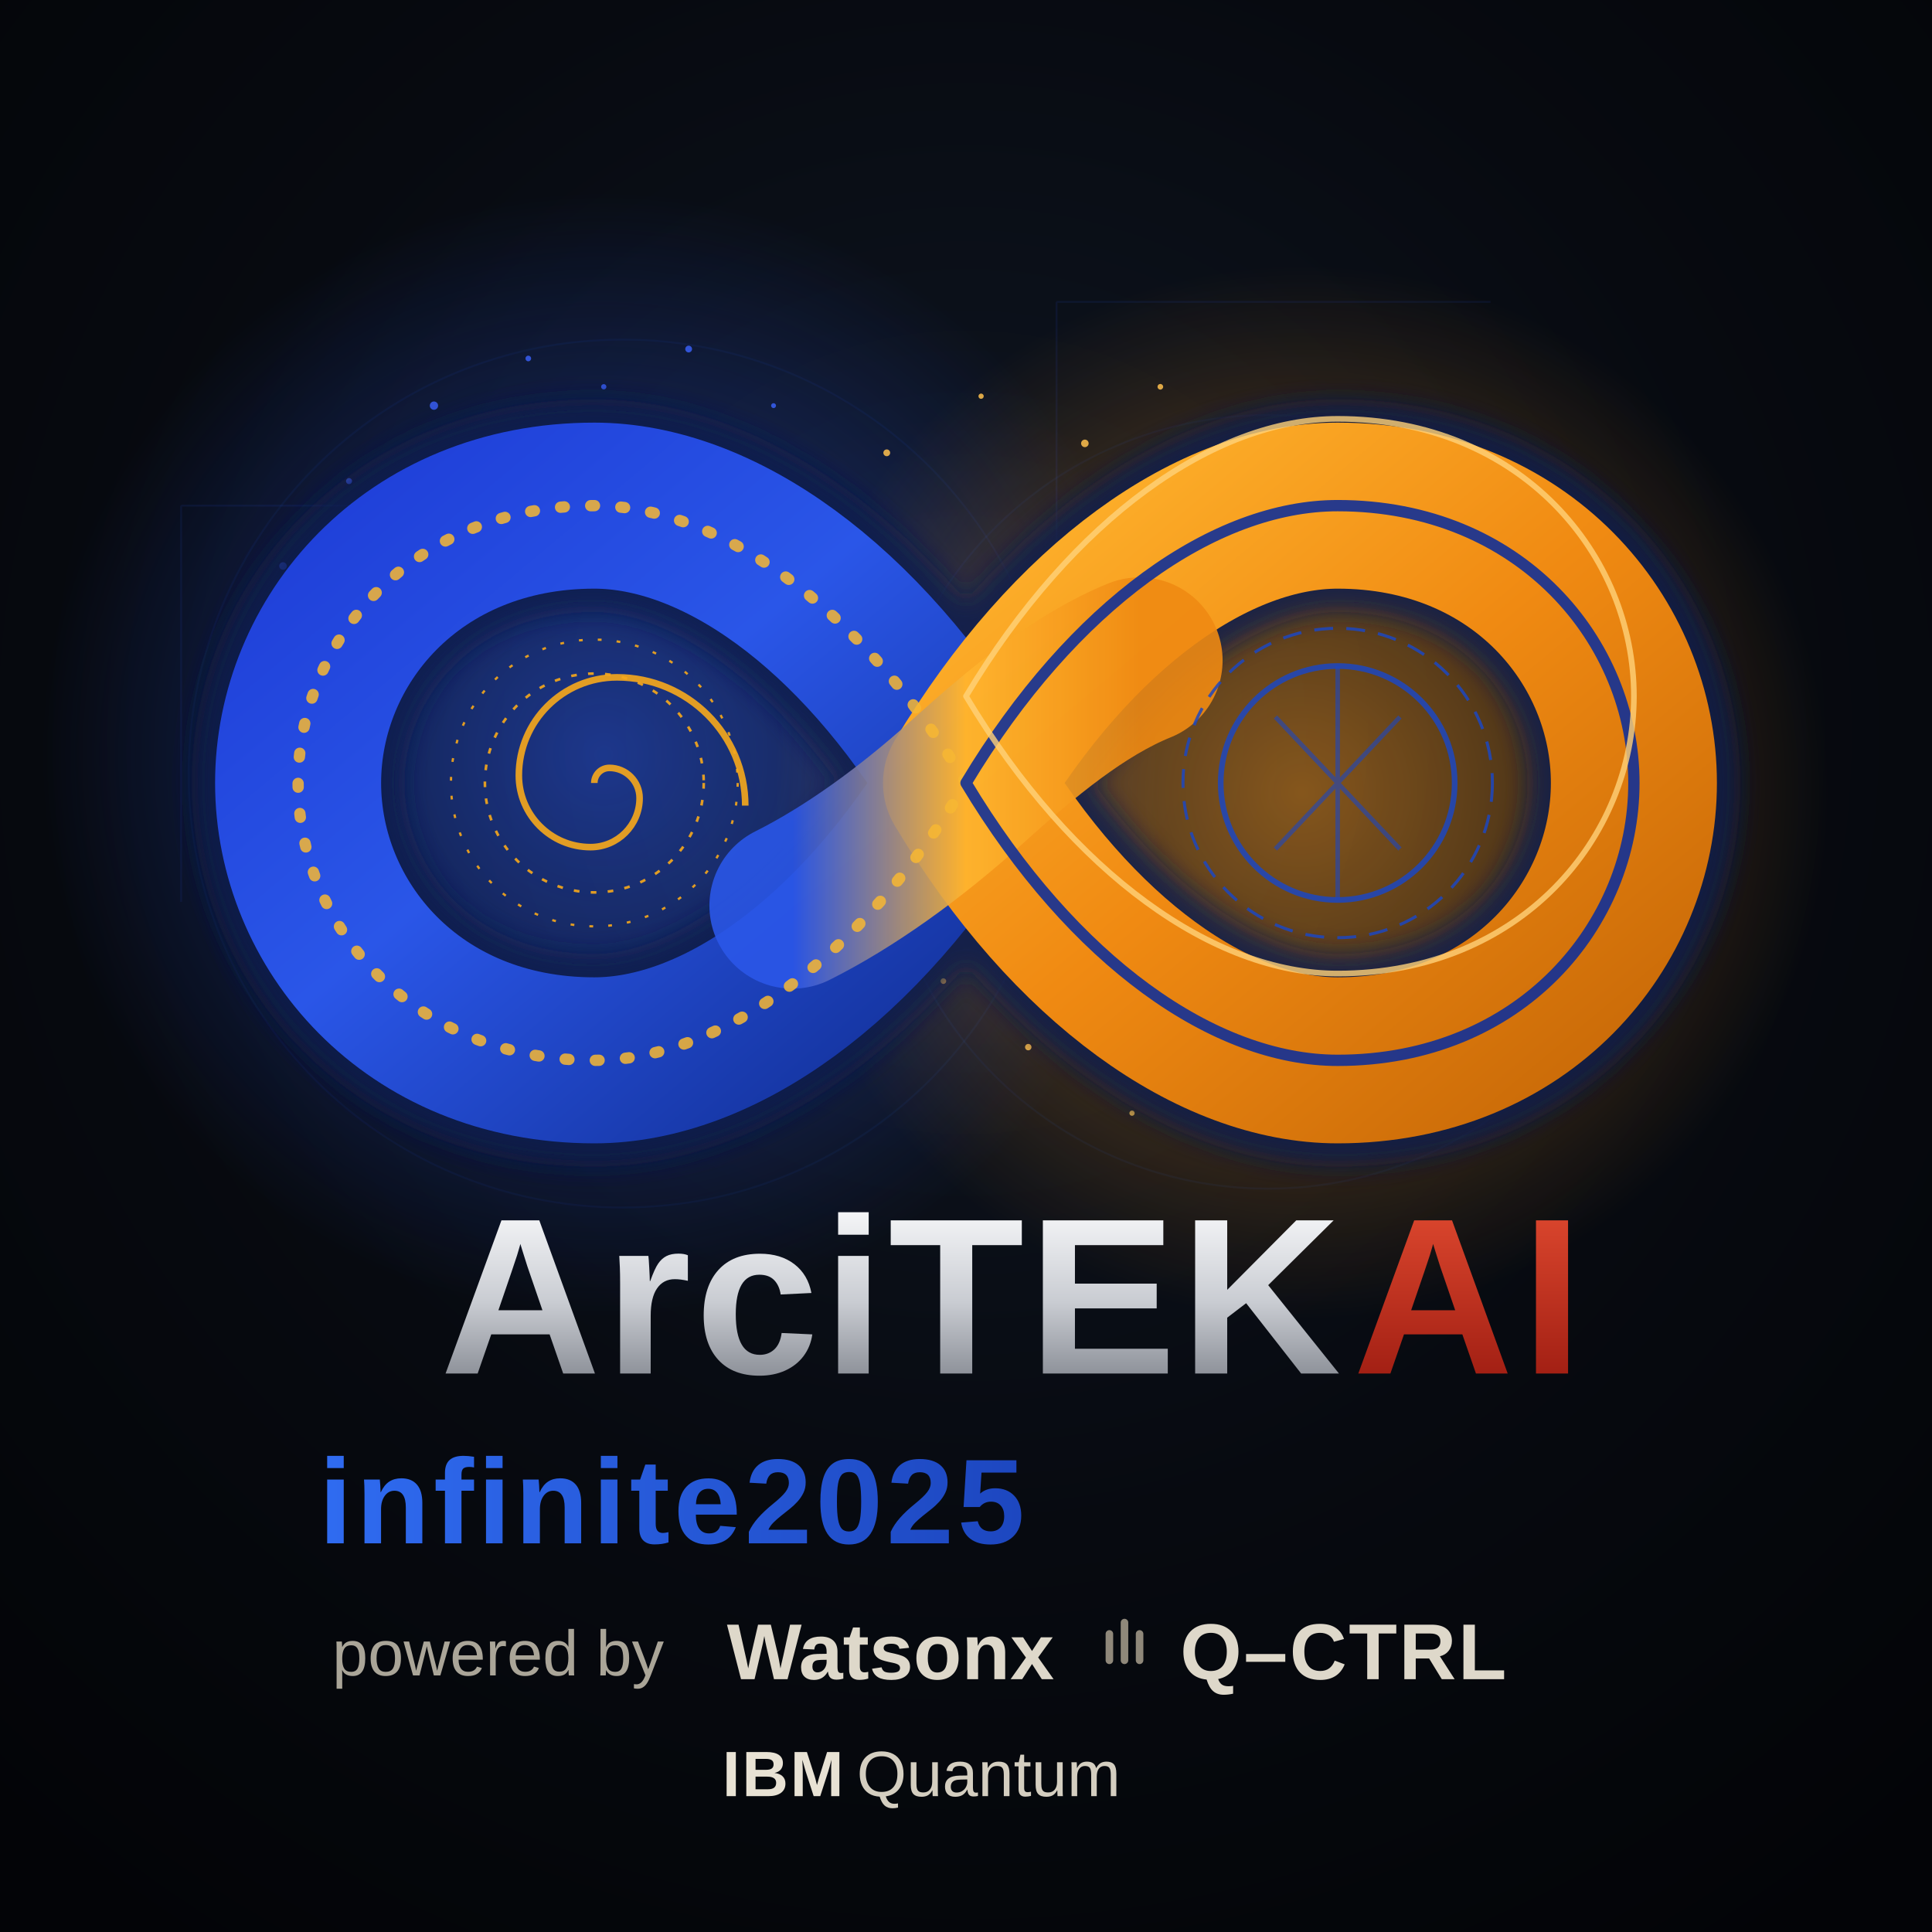
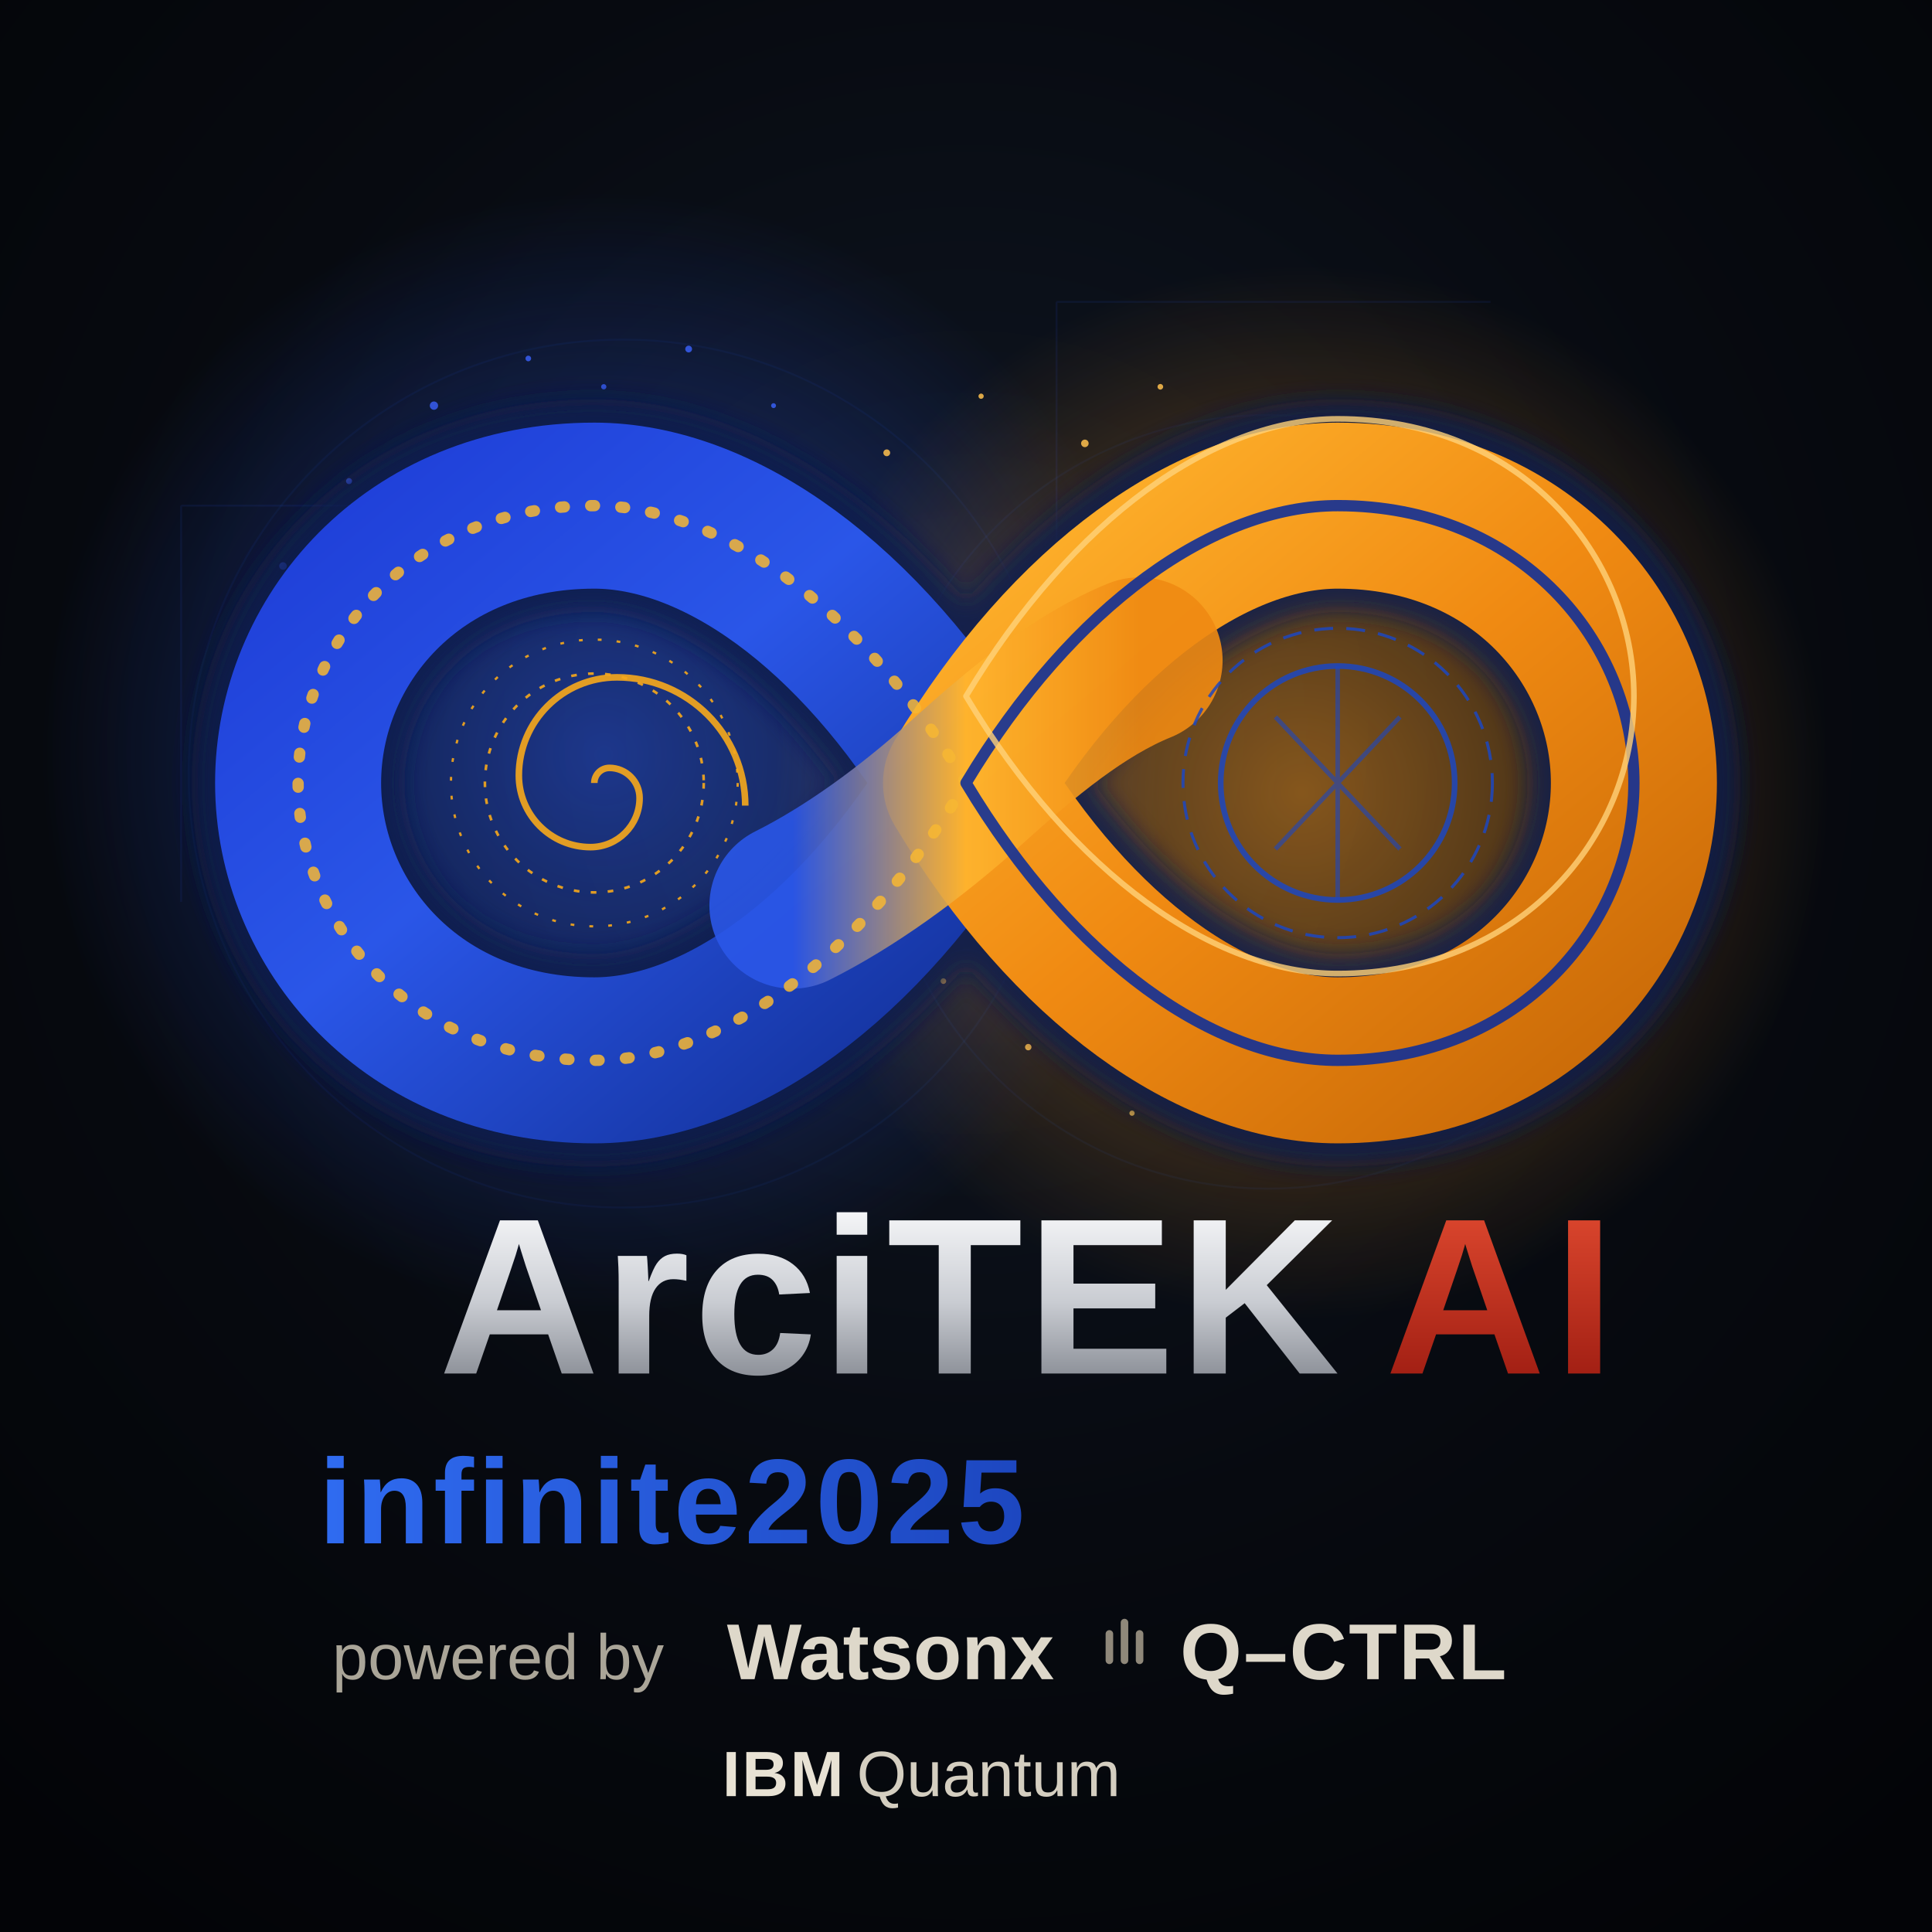
<svg xmlns="http://www.w3.org/2000/svg" viewBox="0 0 1024 1024" preserveAspectRatio="xMidYMid slice" role="img" aria-label="ArciTEK AI infinite2025 — powered by Watsonx, Q-CTRL and IBM Quantum">
  <defs>
    <radialGradient id="bg-glow" cx="50%" cy="38%" r="75%">
      <stop offset="0%" stop-color="#101724" />
      <stop offset="55%" stop-color="#070a10" />
      <stop offset="100%" stop-color="#030407" />
    </radialGradient>
    <linearGradient id="loop-blue" x1="0%" y1="0%" x2="100%" y2="100%">
      <stop offset="0%" stop-color="#1f3fd8" />
      <stop offset="45%" stop-color="#2a56e8" />
      <stop offset="100%" stop-color="#123097" />
    </linearGradient>
    <linearGradient id="loop-gold" x1="0%" y1="0%" x2="100%" y2="100%">
      <stop offset="0%" stop-color="#ffb52e" />
      <stop offset="50%" stop-color="#f08a12" />
      <stop offset="100%" stop-color="#c96a08" />
    </linearGradient>
    <linearGradient id="crossover" x1="0%" y1="0%" x2="100%" y2="0%">
      <stop offset="0%" stop-color="#2a56e8" />
      <stop offset="50%" stop-color="#ffb52e" />
      <stop offset="100%" stop-color="#f08a12" />
    </linearGradient>
    <linearGradient id="wordmark" x1="0%" y1="0%" x2="0%" y2="100%">
      <stop offset="0%" stop-color="#f4f5f7" />
      <stop offset="55%" stop-color="#c9ccd2" />
      <stop offset="100%" stop-color="#8d9199" />
    </linearGradient>
    <linearGradient id="ai-red" x1="0%" y1="0%" x2="0%" y2="100%">
      <stop offset="0%" stop-color="#d8442c" />
      <stop offset="100%" stop-color="#a32014" />
    </linearGradient>
    <linearGradient id="infinite-blue" x1="0%" y1="0%" x2="100%" y2="0%">
      <stop offset="0%" stop-color="#2f6bf0" />
      <stop offset="100%" stop-color="#1d47c0" />
    </linearGradient>
    <radialGradient id="halo-blue" cx="50%" cy="50%" r="50%">
      <stop offset="0%" stop-color="#2a56e8" stop-opacity=".55" />
      <stop offset="100%" stop-color="#2a56e8" stop-opacity="0" />
    </radialGradient>
    <radialGradient id="halo-gold" cx="50%" cy="50%" r="50%">
      <stop offset="0%" stop-color="#ff9b1d" stop-opacity=".5" />
      <stop offset="100%" stop-color="#ff9b1d" stop-opacity="0" />
    </radialGradient>
    <filter id="soft" x="-40%" y="-40%" width="180%" height="180%">
      <feGaussianBlur stdDeviation="6" />
    </filter>
  </defs>
  <rect width="1024" height="1024" fill="url(#bg-glow)" />
  <g stroke="#2a56e8" stroke-opacity=".1" stroke-width="1">
    <path d="M96 268h250M96 268v210" fill="none" />
    <path d="M560 160v250M560 160h230" fill="none" />
    <path d="M120 430l160-140" fill="none" />
    <circle cx="330" cy="410" r="230" fill="none" stroke-opacity=".07" />
    <circle cx="672" cy="425" r="205" fill="none" stroke-opacity=".07" />
  </g>
  <circle cx="320" cy="400" r="300" fill="url(#halo-blue)" />
  <circle cx="690" cy="420" r="280" fill="url(#halo-gold)" />
  <g fill="#3b63ff" opacity=".8">
    <circle cx="150" cy="300" r="2" />
    <circle cx="185" cy="255" r="1.6" />
    <circle cx="230" cy="215" r="2.2" />
    <circle cx="280" cy="190" r="1.5" />
    <circle cx="205" cy="330" r="1.4" />
    <circle cx="250" cy="280" r="1.8" />
    <circle cx="320" cy="205" r="1.4" />
    <circle cx="170" cy="380" r="1.7" />
    <circle cx="135" cy="345" r="1.3" />
    <circle cx="300" cy="250" r="1.2" />
    <circle cx="365" cy="185" r="1.8" />
    <circle cx="410" cy="215" r="1.3" />
  </g>
  <g fill="#ffc14d" opacity=".85">
    <circle cx="470" cy="240" r="1.8" />
    <circle cx="520" cy="210" r="1.4" />
    <circle cx="575" cy="235" r="2" />
    <circle cx="615" cy="205" r="1.5" />
    <circle cx="655" cy="240" r="1.6" />
    <circle cx="545" cy="555" r="1.7" />
    <circle cx="600" cy="590" r="1.4" />
    <circle cx="500" cy="520" r="1.5" />
    <circle cx="445" cy="300" r="1.3" />
    <circle cx="835" cy="330" r="1.6" />
    <circle cx="865" cy="415" r="1.4" />
    <circle cx="810" cy="540" r="1.7" />
  </g>
  <g stroke-linecap="round" fill="none">
    <path d="M512 415C455 320 380 268 315 268 218 268 158 340 158 415s60 147 157 147c65 0 140-52 197-147 57-95 132-147 197-147 97 0 157 72 157 147s-60 147-157 147c-65 0-140-52-197-147z" stroke="#0d1c4e" stroke-width="112" opacity=".8" filter="url(#soft)" />
    <path d="M512 415C455 320 380 268 315 268 218 268 158 340 158 415s60 147 157 147c65 0 140-52 197-147" stroke="url(#loop-blue)" stroke-width="88" />
    <path d="M512 415c57-95 132-147 197-147 97 0 157 72 157 147s-60 147-157 147c-65 0-140-52-197-147" stroke="url(#loop-gold)" stroke-width="88" />
    <path d="M420 480c30-15 62-38 92-65 30-27 60-52 92-65" stroke="url(#crossover)" stroke-width="88" opacity=".9" />
    <path d="M512 415C455 320 380 268 315 268 218 268 158 340 158 415s60 147 157 147c65 0 140-52 197-147" stroke="#f7b733" stroke-width="6" stroke-opacity=".85" stroke-dasharray="2 14" />
    <path d="M512 415c57-95 132-147 197-147 97 0 157 72 157 147s-60 147-157 147c-65 0-140-52-197-147" stroke="#123097" stroke-width="6" stroke-opacity=".9" />
    <path d="M512 415c57-95 132-147 197-147 97 0 157 72 157 147s-60 147-157 147c-65 0-140-52-197-147" stroke="#ffd27a" stroke-width="3" stroke-opacity=".8" transform="translate(0,-46)" />
  </g>
  <g stroke="#f7a91b" fill="none" stroke-opacity=".9">
    <path d="M315 415a8 8 0 0 1 8-8 16 16 0 0 1 16 16 26 26 0 0 1-26 26 38 38 0 0 1-38-38 52 52 0 0 1 52-52 68 68 0 0 1 68 68" stroke-width="3.5" />
    <circle cx="315" cy="415" r="58" stroke-width="1.4" stroke-dasharray="3 6" />
    <circle cx="315" cy="415" r="76" stroke-width="1.2" stroke-dasharray="2 8" />
  </g>
  <g stroke="#1d47c0" fill="none" stroke-opacity=".85">
    <circle cx="709" cy="415" r="62" stroke-width="3" />
    <circle cx="709" cy="415" r="82" stroke-width="1.6" stroke-dasharray="10 7" />
    <path d="M676 380l66 70M709 353v124M676 450l66-70" stroke-width="2.4" stroke-opacity=".6" />
  </g>
  <g text-anchor="middle" font-family="'Segoe UI', 'Helvetica Neue', Arial, sans-serif">
-     <text x="472" y="728" font-size="118" font-weight="700" letter-spacing="2" fill="url(#wordmark)">ArciTEK</text>
-     <text x="778" y="728" font-size="118" font-weight="800" letter-spacing="4" fill="url(#ai-red)">AI</text>
+     <text x="710" y="728" text-anchor="end" font-size="118" font-weight="700" letter-spacing="2" fill="url(#wordmark)">ArciTEK</text>
+     <text x="734" y="728" text-anchor="start" font-size="118" font-weight="800" letter-spacing="4" fill="url(#ai-red)">AI</text>
    <text x="356" y="818" font-size="64" font-weight="600" letter-spacing="2" fill="url(#infinite-blue)">infinite2025</text>
-     <text x="264" y="888" font-size="34" font-weight="500" fill="#b9b2a4" opacity=".92">powered by</text>
+     <text x="264" y="890" font-size="34" font-weight="500" fill="#b9b2a4" opacity=".92">powered by</text>
    <text x="472" y="890" font-size="42" font-weight="700" fill="#ded8ca">Watsonx</text>
    <text x="712" y="890" font-size="42" font-weight="600" letter-spacing="1" fill="#ded8ca">Q–CTRL</text>
    <text x="415" y="952" font-size="34" font-weight="700" letter-spacing="1" fill="#e8e2d4">IBM</text>
    <text x="524" y="952" font-size="34" font-weight="400" fill="#d4cec0">Quantum</text>
  </g>
  <g fill="#8f887a">
    <rect x="586" y="864" width="4" height="18" rx="2" />
    <rect x="594" y="858" width="4" height="24" rx="2" />
    <rect x="602" y="864" width="4" height="18" rx="2" />
  </g>
</svg>
